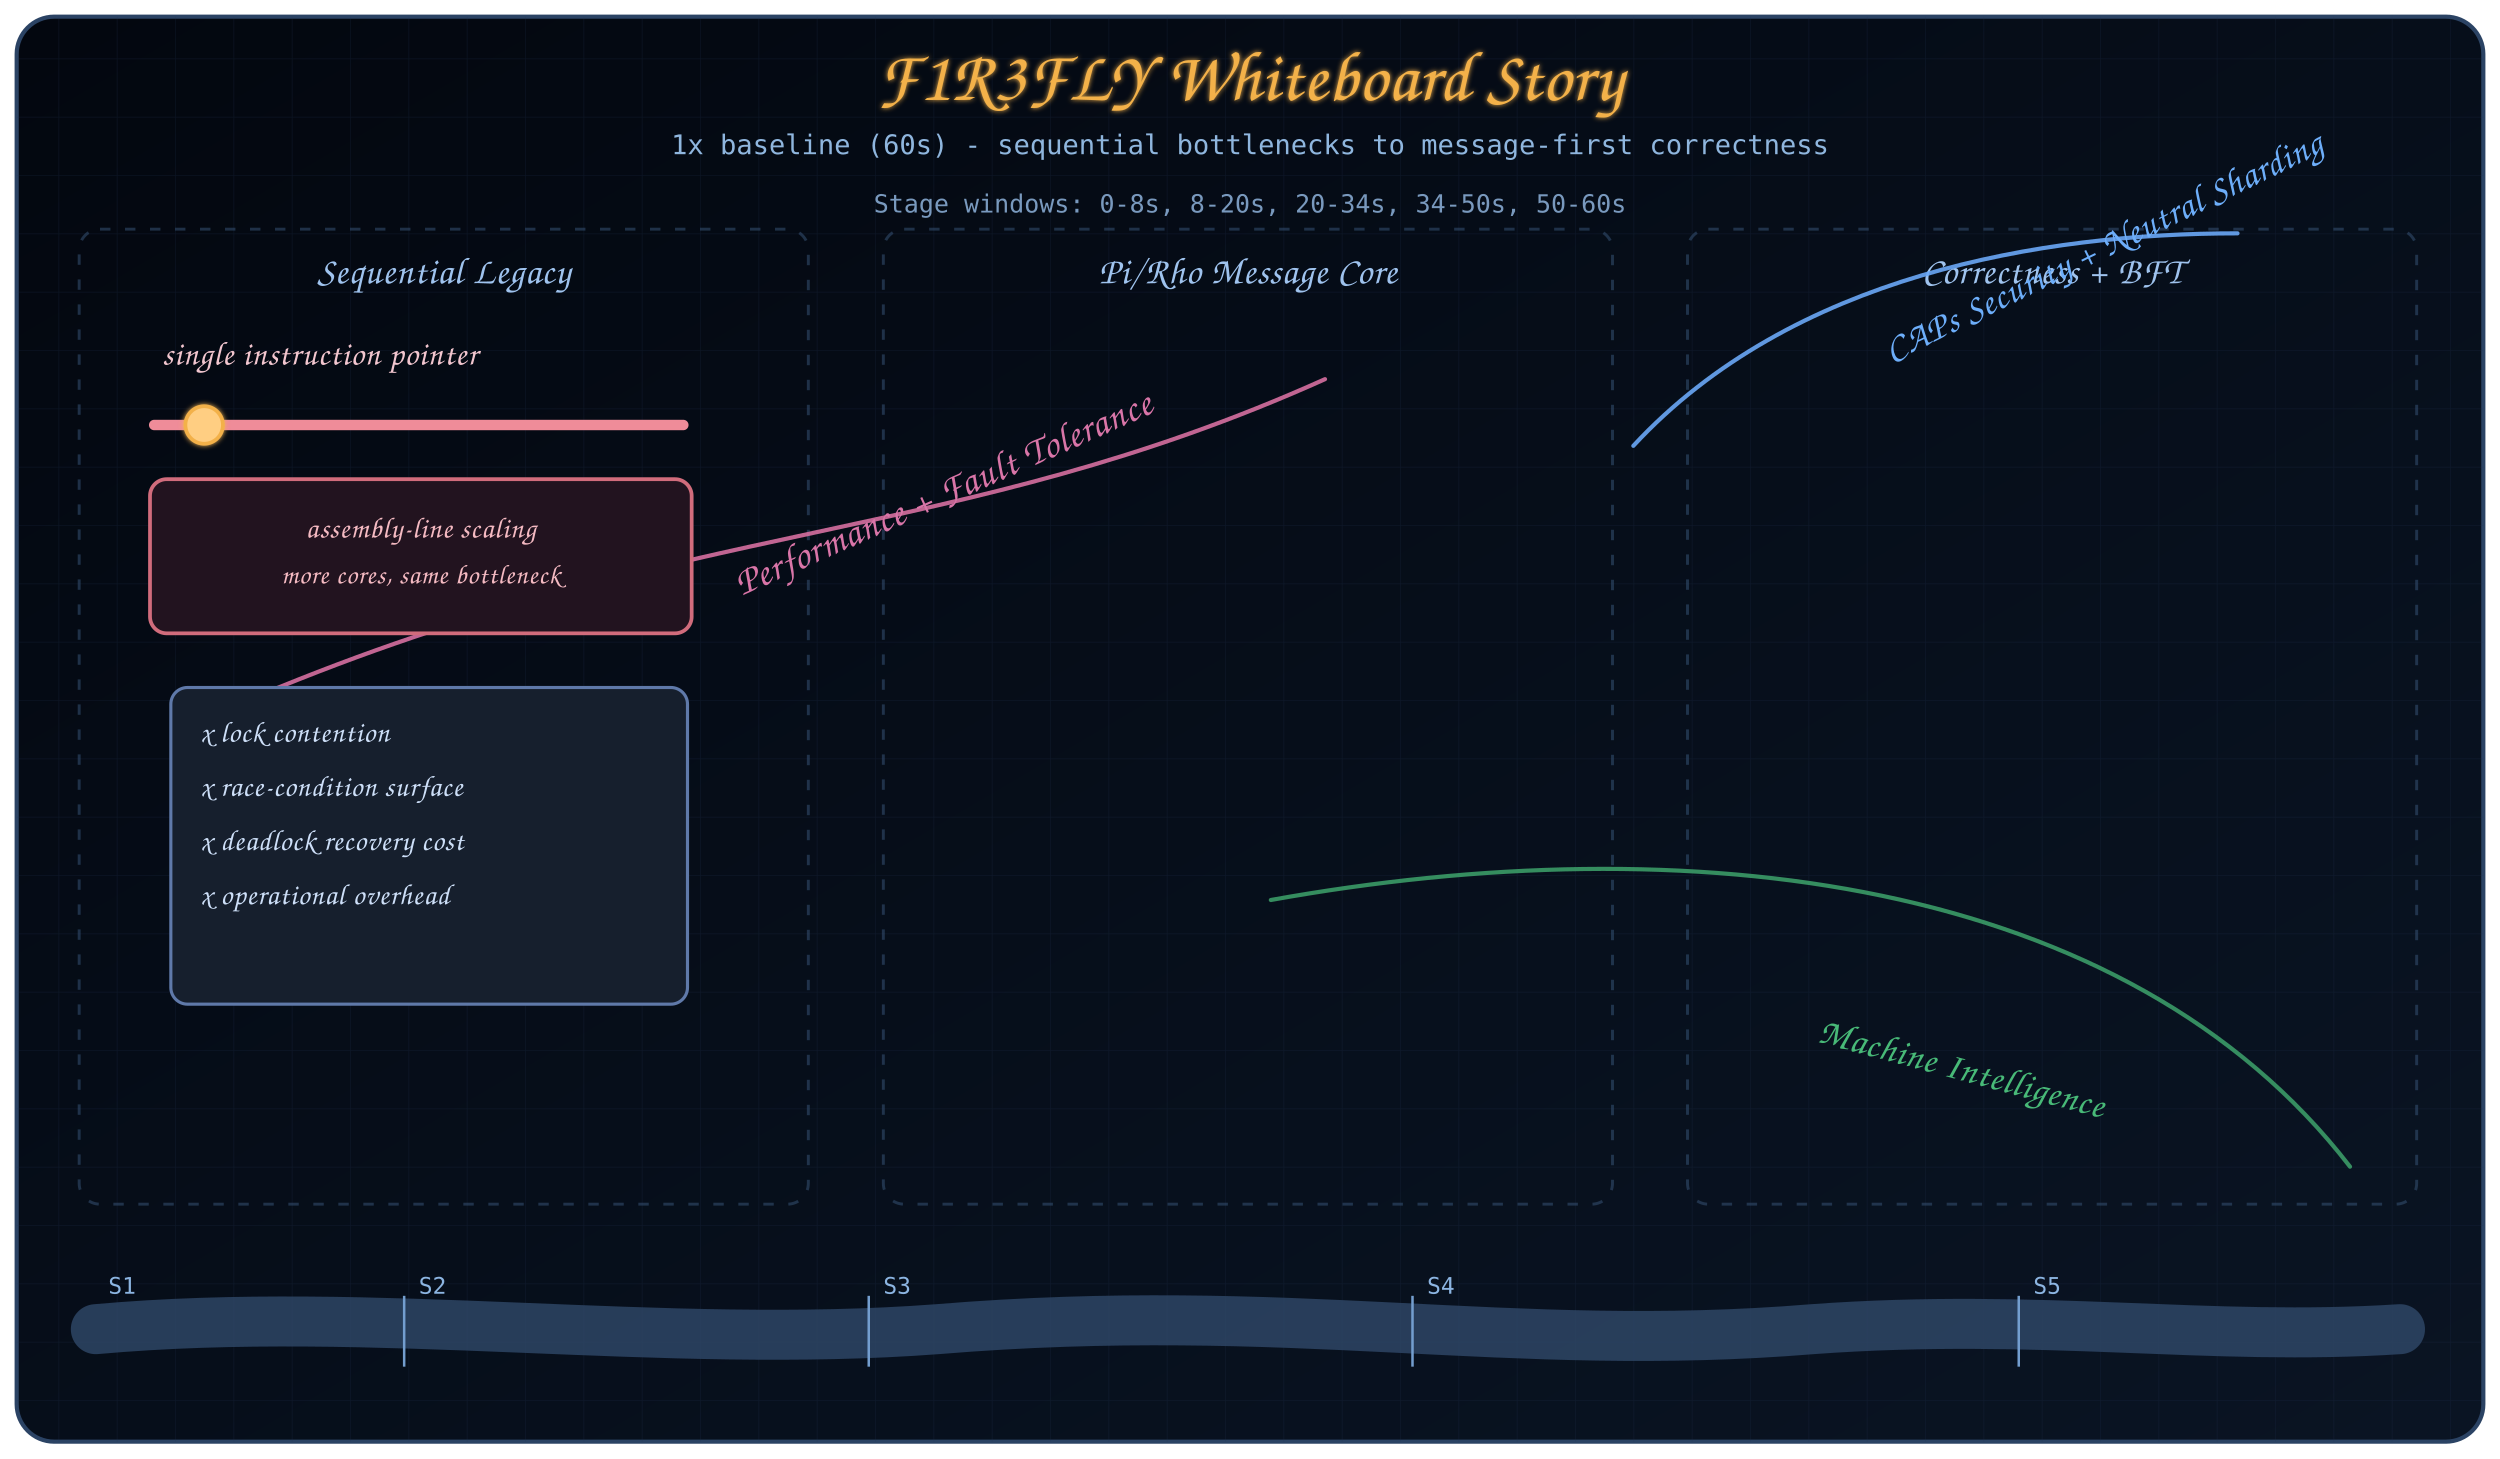
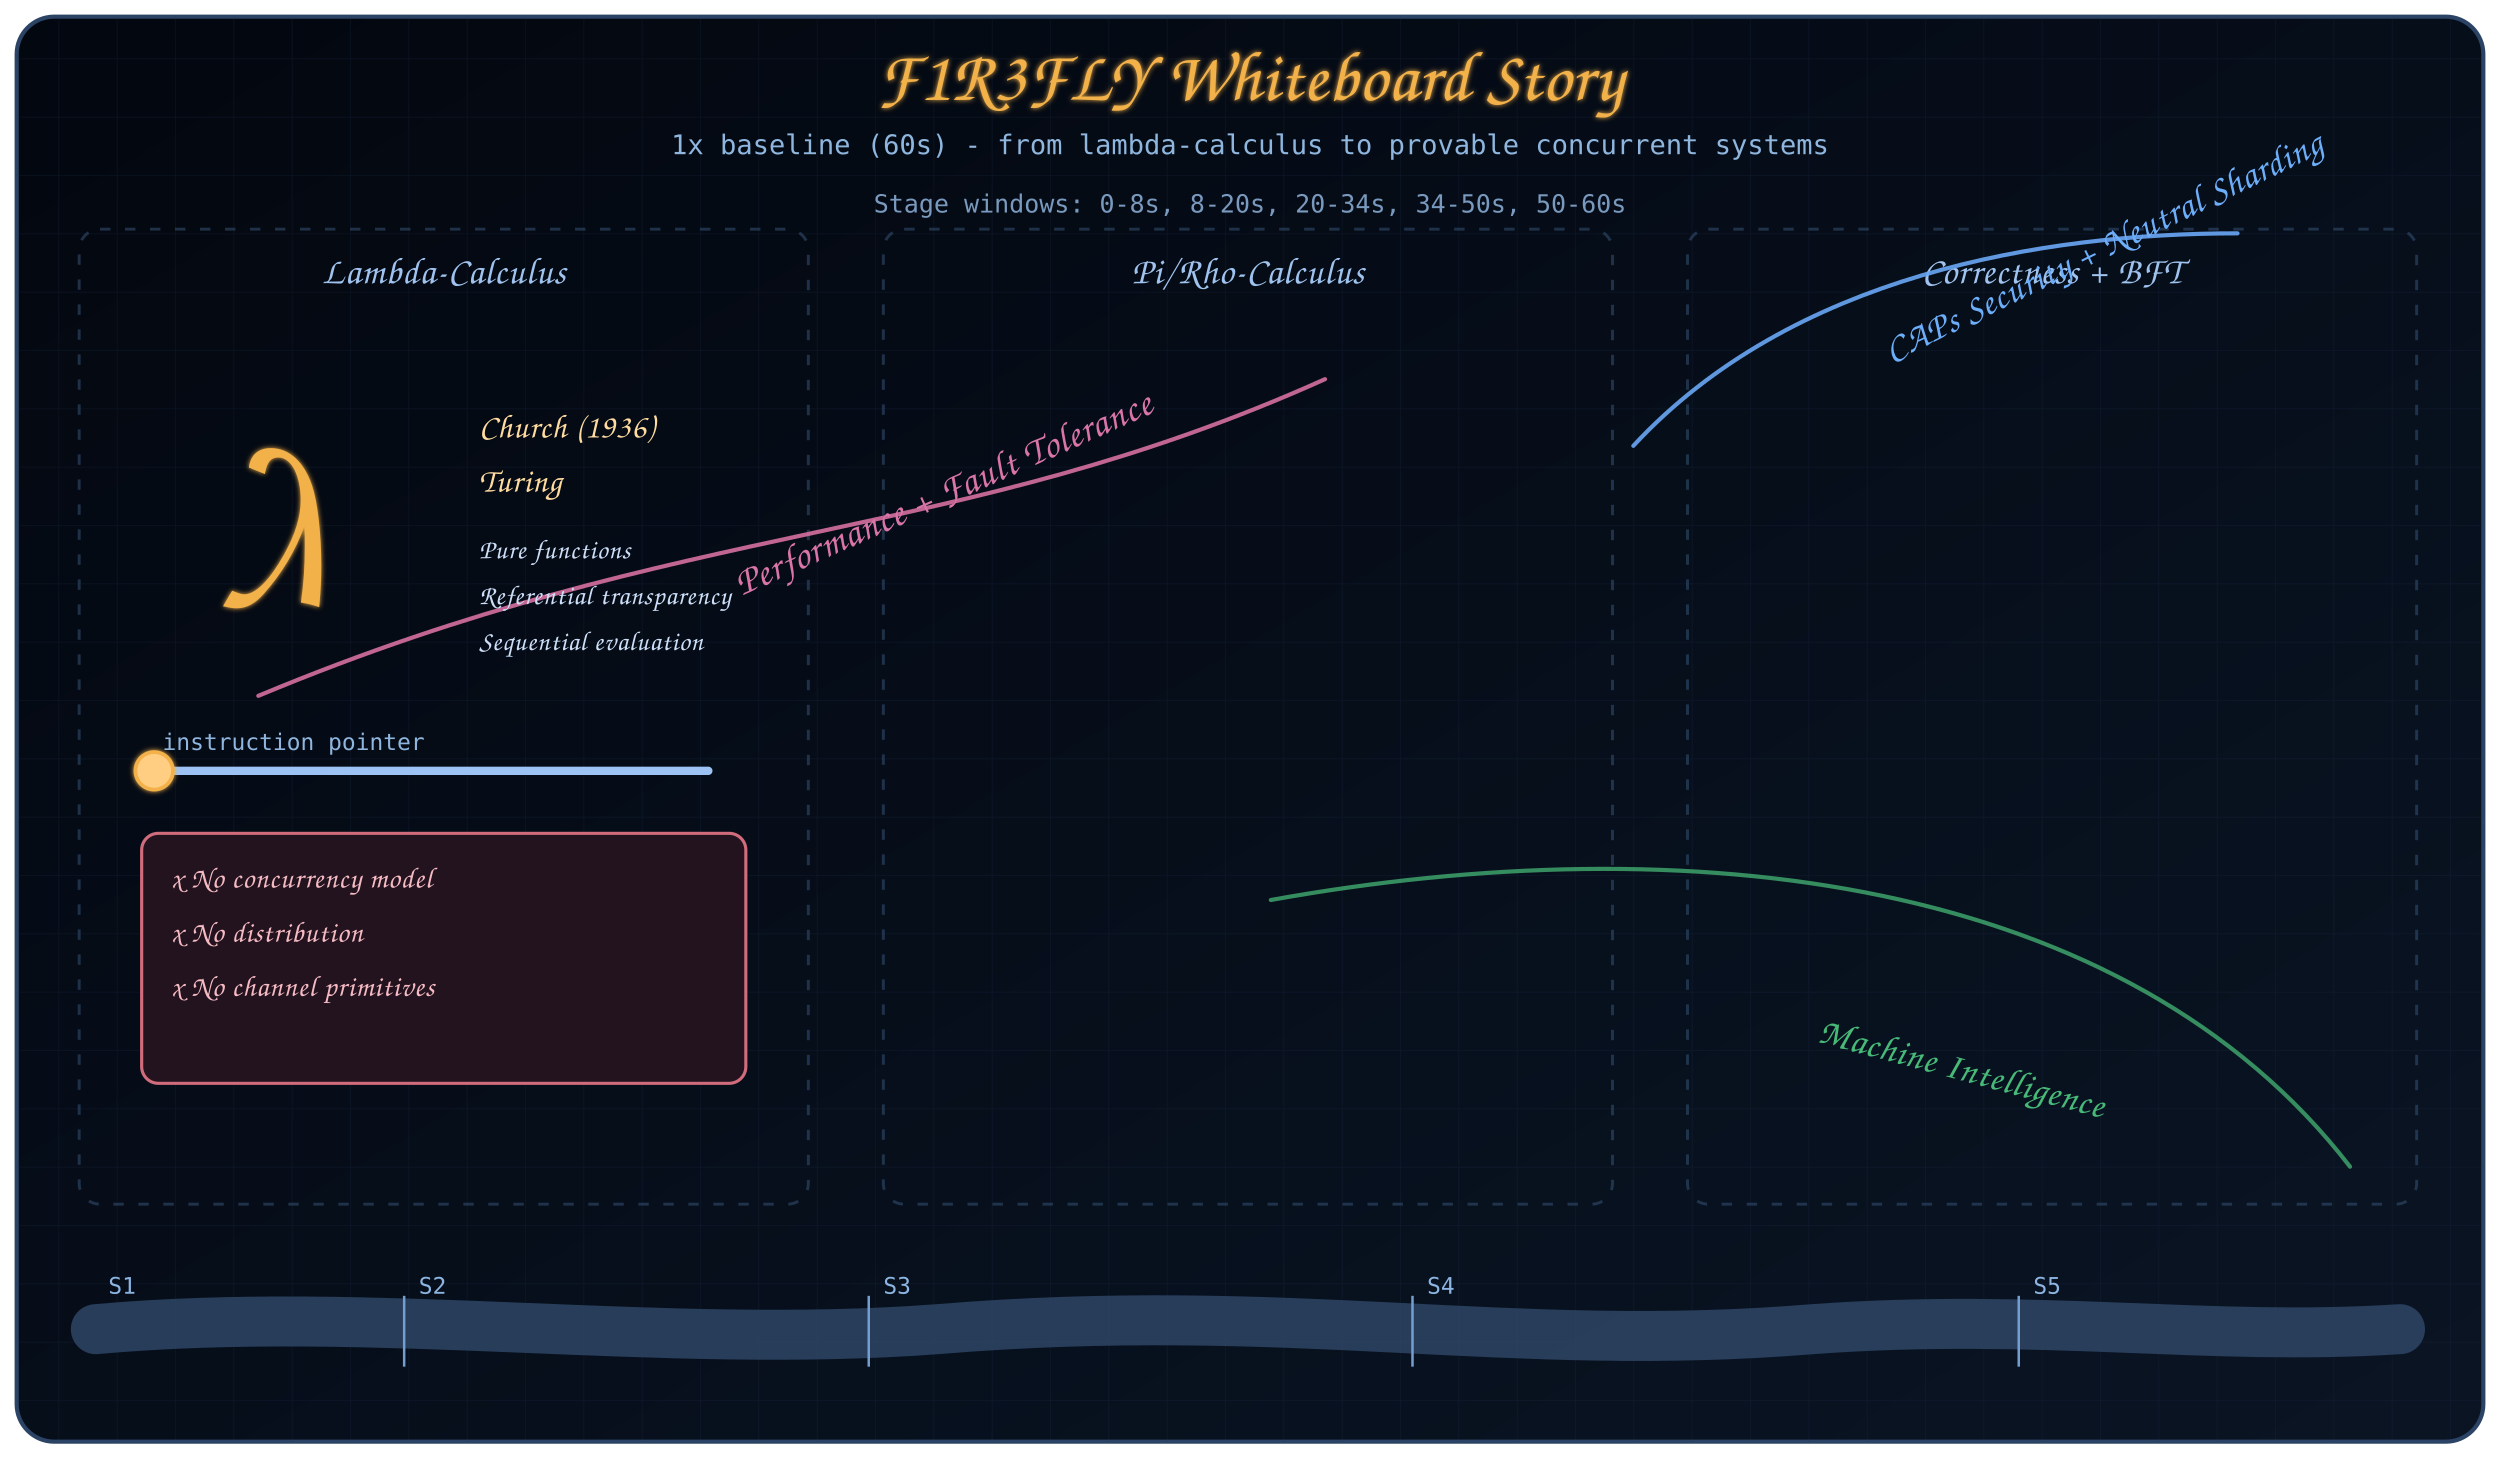
<svg xmlns="http://www.w3.org/2000/svg" viewBox="0 0 1200 700" role="img" aria-labelledby="title desc">
  <defs>
    <linearGradient id="board_bg" x1="0%" y1="0%" x2="100%" y2="100%">
      <stop offset="0%" stop-color="#03070f" />
      <stop offset="65%" stop-color="#07101d" />
      <stop offset="100%" stop-color="#0a1423" />
    </linearGradient>
    <pattern id="board_grid" patternUnits="userSpaceOnUse" width="28" height="28">
      <path d="M28 0H0V28" fill="none" stroke="#20324f" stroke-width="0.6" opacity="0.3" />
    </pattern>
    <filter id="chalk_glow" x="-40%" y="-40%" width="180%" height="180%">
      <feGaussianBlur in="SourceGraphic" stdDeviation="1.2" result="b" />
      <feMerge>
        <feMergeNode in="b" />
        <feMergeNode in="SourceGraphic" />
      </feMerge>
    </filter>
    <marker id="marker_arrow" markerWidth="10" markerHeight="10" refX="8" refY="5" orient="auto">
      <path d="M0 0 L10 5 L0 10 z" fill="#9cc3f4" />
    </marker>
    <style>
      .marker {
        font-family: "Comic Neue", "Bradley Hand", "Segoe Print", cursive;
        letter-spacing: 0.4px;
      }
      .mono {
        font-family: "JetBrains Mono", "IBM Plex Mono", monospace;
      }
      .panel {
        fill: none;
        stroke: #345173;
        stroke-width: 1.4;
        stroke-dasharray: 5 7;
        opacity: 0.55;
      }
      .scribble {
        fill: none;
        stroke-linecap: round;
        stroke-linejoin: round;
      }
      .node {
        fill: #16263c;
        stroke: #8fb8eb;
        stroke-width: 1.8;
      }
      .caption {
        fill: #b8d2f2;
        font-size: 12px;
      }
    </style>
  </defs>
  <rect x="8" y="8" width="1184" height="684" rx="18" fill="url(#board_bg)" stroke="#2b4364" stroke-width="2" />
  <rect x="8" y="8" width="1184" height="684" rx="18" fill="url(#board_grid)" />
  <text x="600" y="48" text-anchor="middle" class="marker" font-size="34" fill="#f3b14a" filter="url(#chalk_glow)">
    F1R3FLY Whiteboard Story
  </text>
  <text x="600" y="74" text-anchor="middle" class="mono" font-size="13" fill="#8fb6de">
-     1x baseline (60s) - sequential bottlenecks to message-first correctness
+     1x baseline (60s) - from lambda-calculus to provable concurrent systems
  </text>
  <rect x="38" y="110" width="350" height="468" rx="10" class="panel" />
  <rect x="424" y="110" width="350" height="468" rx="10" class="panel" />
  <rect x="810" y="110" width="350" height="468" rx="10" class="panel" />
-   <text x="213" y="136" text-anchor="middle" class="marker" font-size="18" fill="#9fc3ee">Sequential Legacy</text>
-   <text x="599" y="136" text-anchor="middle" class="marker" font-size="18" fill="#9fc3ee">Pi/Rho Message Core</text>
+   <text x="213" y="136" text-anchor="middle" class="marker" font-size="18" fill="#9fc3ee">Lambda-Calculus</text>
+   <text x="599" y="136" text-anchor="middle" class="marker" font-size="18" fill="#9fc3ee">Pi/Rho-Calculus</text>
  <text x="985" y="136" text-anchor="middle" class="marker" font-size="18" fill="#9fc3ee">Correctness + BFT</text>
  <path d="M124 334 C330 248 458 262 636 182" class="scribble" stroke="#d66fa0" stroke-width="2" opacity="0.9" />
  <text x="356" y="286" class="marker" font-size="19" fill="#d975a8" transform="rotate(-24 356 286)">
    Performance + Fault Tolerance
  </text>
  <path d="M784 214 C860 132 980 112 1074 112" class="scribble" stroke="#69a7f6" stroke-width="2" opacity="0.9" />
  <text x="908" y="174" class="marker" font-size="18" fill="#6daefa" transform="rotate(-26 908 174)">
    CAPs Security + Neutral Sharding
  </text>
  <path d="M610 432 C810 396 1020 420 1128 560" class="scribble" stroke="#3fa86e" stroke-width="2" opacity="0.82" />
  <text x="872" y="500" class="marker" font-size="18" fill="#48ba78" transform="rotate(15 872 500)">
    Machine Intelligence
  </text>
  <g id="timeline">
    <path d="M46 638 C180 626 318 648 450 638 C620 624 724 650 870 638 C980 630 1060 644 1152 638" class="scribble" stroke="#2f4869" stroke-width="24" opacity="0.8" />
    <path d="M46 638 C180 626 318 648 450 638 C620 624 724 650 870 638 C980 630 1060 644 1152 638" class="scribble" stroke="#5ce2c3" stroke-width="8" stroke-linecap="round" opacity="0.72" stroke-dasharray="1120" stroke-dashoffset="1120">
      <animate attributeName="stroke-dashoffset" values="1120;0" dur="60s" repeatCount="indefinite" />
    </path>
    <line x1="194" y1="622" x2="194" y2="656" stroke="#739ecf" stroke-width="1.2" />
    <line x1="417" y1="622" x2="417" y2="656" stroke="#739ecf" stroke-width="1.2" />
    <line x1="678" y1="622" x2="678" y2="656" stroke="#739ecf" stroke-width="1.2" />
    <line x1="969" y1="622" x2="969" y2="656" stroke="#739ecf" stroke-width="1.2" />
    <text x="52" y="621" class="mono" font-size="11" fill="#8cb5e2">S1</text>
    <text x="201" y="621" class="mono" font-size="11" fill="#8cb5e2">S2</text>
    <text x="424" y="621" class="mono" font-size="11" fill="#8cb5e2">S3</text>
    <text x="685" y="621" class="mono" font-size="11" fill="#8cb5e2">S4</text>
    <text x="976" y="621" class="mono" font-size="11" fill="#8cb5e2">S5</text>
  </g>
  <text x="600" y="102" text-anchor="middle" class="mono" font-size="12" fill="#86a9d0" opacity="0.9">
    Stage windows: 0-8s, 8-20s, 20-34s, 34-50s, 50-60s
  </text>
-   <g id="stage_1_problem" opacity="1">
+   <g id="stage_1_lambda" opacity="1">
    <animate attributeName="opacity" values="1;1;0;0" keyTimes="0;0.133;0.15;1" dur="60s" repeatCount="indefinite" />
-     <text x="78" y="175" class="marker" font-size="16" fill="#f2c6cf">single instruction pointer</text>
-     <path d="M74 204 H328" class="scribble" stroke="#ef8c99" stroke-width="5" />
-     <rect x="72" y="230" width="260" height="74" rx="8" fill="#22131f" stroke="#d16c7c" stroke-width="1.8" />
-     <text x="202" y="258" text-anchor="middle" class="marker" font-size="14" fill="#f5bac2">assembly-line scaling</text>
-     <text x="202" y="280" text-anchor="middle" class="marker" font-size="13" fill="#f5bac2">more cores, same bottleneck</text>
-     <rect x="82" y="330" width="248" height="152" rx="8" fill="#161f2d" stroke="#5f79a9" stroke-width="1.5" />
-     <text x="96" y="356" class="marker" font-size="14" fill="#cddff8">x lock contention</text>
-     <text x="96" y="382" class="marker" font-size="14" fill="#cddff8">x race-condition surface</text>
-     <text x="96" y="408" class="marker" font-size="14" fill="#cddff8">x deadlock recovery cost</text>
-     <text x="96" y="434" class="marker" font-size="14" fill="#cddff8">x operational overhead</text>
-     <circle cx="98" cy="204" r="9" fill="#ffce82" stroke="#f3b14a" stroke-width="1.8" filter="url(#chalk_glow)">
-       <animate attributeName="cx" values="98;322" dur="3.3s" repeatCount="indefinite" />
+     <text x="110" y="290" class="marker" font-size="110" fill="#f3b14a" filter="url(#chalk_glow)">λ</text>
+     <text x="230" y="210" class="marker" font-size="16" fill="#ffdba0">Church (1936)</text>
+     <text x="230" y="236" class="marker" font-size="16" fill="#ffdba0">Turing</text>
+     <text x="230" y="268" class="marker" font-size="13" fill="#cddff8">Pure functions</text>
+     <text x="230" y="290" class="marker" font-size="13" fill="#cddff8">Referential transparency</text>
+     <text x="230" y="312" class="marker" font-size="13" fill="#cddff8">Sequential evaluation</text>
+     <path d="M74 370 H340" class="scribble" stroke="#9cc3f4" stroke-width="4" />
+     <text x="78" y="360" class="mono" font-size="11" fill="#8fb6de">instruction pointer</text>
+     <circle cx="74" cy="370" r="9" fill="#ffce82" stroke="#f3b14a" stroke-width="1.8" filter="url(#chalk_glow)">
+       <animate attributeName="cx" values="74;340" dur="3.3s" repeatCount="indefinite" />
      <animate attributeName="opacity" values="0.8;1;0.8" dur="1.6s" repeatCount="indefinite" />
    </circle>
-   </g>
-   <g id="stage_2_shift" opacity="0">
+     <rect x="68" y="400" width="290" height="120" rx="8" fill="#22131f" stroke="#d16c7c" stroke-width="1.5" />
+     <text x="82" y="426" class="marker" font-size="14" fill="#f5bac2">x No concurrency model</text>
+     <text x="82" y="452" class="marker" font-size="14" fill="#f5bac2">x No distribution</text>
+     <text x="82" y="478" class="marker" font-size="14" fill="#f5bac2">x No channel primitives</text>
+   </g>
+   <g id="stage_2_von_neumann" opacity="0">
    <animate attributeName="opacity" values="0;0;1;1;0;0" keyTimes="0;0.13;0.133;0.333;0.35;1" dur="60s" repeatCount="indefinite" />
-     <path d="M336 246 C390 246 414 216 470 206" class="scribble" stroke="#77ddd1" stroke-width="3.4" stroke-dasharray="8 8" marker-end="url(#marker_arrow)">
+     <text x="78" y="175" class="marker" font-size="16" fill="#f2c6cf">Von Neumann Architectures</text>
+     <path d="M74 210 H340" class="scribble" stroke="#ef8c99" stroke-width="4" />
+     <g fill="#22131f" stroke="#d16c7c" stroke-width="1.4">
+       <rect x="82" y="196" width="44" height="28" rx="4" />
+       <rect x="140" y="196" width="44" height="28" rx="4" />
+       <rect x="198" y="196" width="44" height="28" rx="4" />
+       <rect x="256" y="196" width="44" height="28" rx="4" />
+     </g>
+     <path d="M340 204 C390 196 420 192 470 186" class="scribble" stroke="#77ddd1" stroke-width="3" stroke-dasharray="8 8" marker-end="url(#marker_arrow)">
      <animate attributeName="stroke-dashoffset" values="16;0" dur="1.5s" repeatCount="indefinite" />
    </path>
-     <path d="M336 276 C402 302 430 332 482 360" class="scribble" stroke="#77ddd1" stroke-width="3.4" stroke-dasharray="8 8" marker-end="url(#marker_arrow)">
+     <path d="M340 220 C400 240 430 270 480 300" class="scribble" stroke="#77ddd1" stroke-width="3" stroke-dasharray="8 8" marker-end="url(#marker_arrow)">
      <animate attributeName="stroke-dashoffset" values="16;0" dur="1.7s" repeatCount="indefinite" />
    </path>
-     <text x="512" y="187" class="marker" font-size="16" fill="#baf3ec">data arrives -&gt; work starts</text>
-     <rect x="474" y="206" width="250" height="190" rx="10" fill="#132637" stroke="#4cd5c7" stroke-width="1.8" />
+     <text x="480" y="170" class="marker" font-size="15" fill="#baf3ec">Data Flow Architectures</text>
+     <rect x="470" y="182" width="260" height="150" rx="10" fill="#132637" stroke="#4cd5c7" stroke-width="1.8" />
    <g stroke="#7fdff6" stroke-width="1.6" fill="#1a3046">
-       <rect x="500" y="236" width="56" height="36" rx="6" />
-       <rect x="576" y="236" width="56" height="36" rx="6" />
-       <rect x="652" y="236" width="56" height="36" rx="6" />
-       <rect x="538" y="296" width="56" height="36" rx="6" />
-       <rect x="614" y="296" width="56" height="36" rx="6" />
-     </g>
-     <circle cx="528" cy="254" r="5" fill="#ffd58d">
-       <animate attributeName="cx" values="528;604;680;642;566;528" dur="3.6s" repeatCount="indefinite" />
-       <animate attributeName="cy" values="254;254;254;314;314;254" dur="3.6s" repeatCount="indefinite" />
-     </circle>
-   </g>
-   <g id="stage_3_message_first" opacity="0">
+       <rect x="494" y="200" width="50" height="32" rx="6" />
+       <rect x="562" y="200" width="50" height="32" rx="6" />
+       <rect x="646" y="200" width="50" height="32" rx="6" />
+       <rect x="528" y="260" width="50" height="32" rx="6" />
+       <rect x="612" y="260" width="50" height="32" rx="6" />
+     </g>
+     <circle cx="519" cy="216" r="5" fill="#ffd58d">
+       <animate attributeName="cx" values="519;587;671;637;553;519" dur="3.6s" repeatCount="indefinite" />
+       <animate attributeName="cy" values="216;216;216;276;276;216" dur="3.6s" repeatCount="indefinite" />
+     </circle>
+     <text x="500" y="356" class="mono" font-size="13" fill="#8fb6de">SISD -&gt; MIMD (Flynn)</text>
+     <rect x="78" y="264" width="252" height="130" rx="8" fill="#161f2d" stroke="#5f79a9" stroke-width="1.5" />
+     <text x="92" y="292" class="marker" font-size="14" fill="#cddff8">x Race Conditions</text>
+     <text x="92" y="318" class="marker" font-size="14" fill="#cddff8">x Deadlock</text>
+     <text x="92" y="344" class="marker" font-size="14" fill="#cddff8">x Composition</text>
+   </g>
+   <g id="stage_3_pi_rho" opacity="0">
    <animate attributeName="opacity" values="0;0;1;1;0;0" keyTimes="0;0.33;0.333;0.567;0.59;1" dur="60s" repeatCount="indefinite" />
+     <text x="600" y="168" text-anchor="middle" class="marker" font-size="14" fill="#baf3ec">Milner (1989)</text>
    <g stroke="#9cc5f4" stroke-width="2" fill="none" opacity="0.9">
-       <line x1="504" y1="236" x2="600" y2="192" />
-       <line x1="600" y1="192" x2="696" y2="236" />
-       <line x1="504" y1="236" x2="560" y2="304" />
-       <line x1="696" y1="236" x2="640" y2="304" />
-       <line x1="560" y1="304" x2="640" y2="304" />
-     </g>
-     <circle cx="504" cy="236" r="23" class="node" />
-     <circle cx="600" cy="192" r="23" class="node" />
-     <circle cx="696" cy="236" r="23" class="node" />
-     <circle cx="560" cy="304" r="23" class="node" />
-     <circle cx="640" cy="304" r="23" class="node" />
-     <circle cx="504" cy="236" r="5" fill="#f3b14a">
+       <line x1="504" y1="246" x2="600" y2="198" />
+       <line x1="600" y1="198" x2="696" y2="246" />
+       <line x1="504" y1="246" x2="556" y2="316" />
+       <line x1="696" y1="246" x2="644" y2="316" />
+       <line x1="556" y1="316" x2="644" y2="316" />
+     </g>
+     <circle cx="504" cy="246" r="23" class="node" />
+     <circle cx="600" cy="198" r="23" class="node" />
+     <circle cx="696" cy="246" r="23" class="node" />
+     <circle cx="556" cy="316" r="23" class="node" />
+     <circle cx="644" cy="316" r="23" class="node" />
+     <circle cx="504" cy="246" r="5" fill="#f3b14a">
      <animate attributeName="r" values="5;8;5" dur="1.8s" repeatCount="indefinite" />
      <animate attributeName="fill" values="#f3b14a;#68dbc7;#f3b14a" dur="1.8s" repeatCount="indefinite" />
    </circle>
-     <circle cx="600" cy="192" r="5" fill="#f3b14a">
+     <circle cx="600" cy="198" r="5" fill="#f3b14a">
      <animate attributeName="r" values="5;8;5" dur="1.8s" begin="0.3s" repeatCount="indefinite" />
      <animate attributeName="fill" values="#f3b14a;#68dbc7;#f3b14a" dur="1.8s" begin="0.3s" repeatCount="indefinite" />
    </circle>
-     <circle cx="696" cy="236" r="5" fill="#f3b14a">
+     <circle cx="696" cy="246" r="5" fill="#f3b14a">
      <animate attributeName="r" values="5;8;5" dur="1.8s" begin="0.6s" repeatCount="indefinite" />
      <animate attributeName="fill" values="#f3b14a;#68dbc7;#f3b14a" dur="1.8s" begin="0.6s" repeatCount="indefinite" />
    </circle>
-     <rect x="500" y="348" width="200" height="56" rx="10" fill="#281f38" stroke="#b38fff" stroke-width="2" />
-     <text x="600" y="372" text-anchor="middle" class="marker" font-size="14" fill="#f1e2ff">TYPE-CHECKED</text>
-     <text x="600" y="392" text-anchor="middle" class="marker" font-size="14" fill="#f1e2ff">CHANNEL PROTOCOLS</text>
+     <rect x="450" y="352" width="128" height="52" rx="6" fill="#2a1520" stroke="#d16c7c" stroke-width="1.4" />
+     <text x="514" y="374" text-anchor="middle" class="marker" font-size="12" fill="#f5bac2">External Queue</text>
+     <text x="514" y="392" text-anchor="middle" class="mono" font-size="10" fill="#d16c7c">outside types</text>
+     <text x="600" y="382" text-anchor="middle" class="marker" font-size="14" fill="#8fb6de">vs</text>
+     <rect x="622" y="352" width="136" height="52" rx="6" fill="#1a2540" stroke="#68dbc7" stroke-width="1.4" />
+     <text x="690" y="374" text-anchor="middle" class="marker" font-size="12" fill="#baf3ec">First-Class Channel</text>
+     <text x="690" y="392" text-anchor="middle" class="mono" font-size="10" fill="#68dbc7">inside types</text>
+     <text x="460" y="490" class="marker" font-size="80" fill="#b38fff" filter="url(#chalk_glow)">ρ</text>
+     <text x="540" y="460" class="marker" font-size="16" fill="#d6c0ff">pi/rho-calculus</text>
+     <rect x="500" y="504" width="200" height="56" rx="10" fill="#281f38" stroke="#b38fff" stroke-width="2" />
+     <text x="600" y="528" text-anchor="middle" class="marker" font-size="14" fill="#f1e2ff">TYPE-CHECKED</text>
+     <text x="600" y="548" text-anchor="middle" class="marker" font-size="14" fill="#f1e2ff">CHANNEL PROTOCOLS</text>
    <animate attributeName="opacity" values="0.85;1;0.85" dur="1.4s" repeatCount="indefinite" />
  </g>
-   <g id="stage_4_correctness_performance" opacity="0">
+   <g id="stage_4_correctness_bft" opacity="0">
    <animate attributeName="opacity" values="0;0;1;1;0;0" keyTimes="0;0.56;0.567;0.833;0.85;1" dur="60s" repeatCount="indefinite" />
-     <rect x="840" y="190" width="300" height="172" rx="10" fill="#14263a" stroke="#6fc98c" stroke-width="1.8" />
-     <text x="992" y="216" text-anchor="middle" class="marker" font-size="15" fill="#c6f0d0">correctness by construction</text>
-     <text x="858" y="246" class="marker" font-size="13" fill="#c6f0d0">[x] protocol order</text>
-     <text x="858" y="270" class="marker" font-size="13" fill="#c6f0d0">[x] deadlock checks</text>
-     <text x="858" y="294" class="marker" font-size="13" fill="#c6f0d0">[x] linear resources</text>
-     <text x="858" y="318" class="marker" font-size="13" fill="#c6f0d0">[x] safer concurrency</text>
-     <g transform="translate(915 430)">
-       <circle cx="0" cy="0" r="62" fill="#0f1f31" stroke="#6bc0e1" stroke-width="2" />
-       <path d="M-42 0 A42 42 0 1 1 42 0" fill="none" stroke="#395a7b" stroke-width="10" stroke-linecap="round" />
-       <path d="M-42 0 A42 42 0 0 1 42 0" fill="none" stroke="#5ad6c2" stroke-width="10" stroke-linecap="round" opacity="0.8" />
-       <line x1="0" y1="0" x2="30" y2="-24" stroke="#f3b14a" stroke-width="4" stroke-linecap="round">
-         <animateTransform attributeName="transform" type="rotate" values="-50 0 0;62 0 0;-38 0 0" dur="5.4s" repeatCount="indefinite" />
-       </line>
-       <circle cx="0" cy="0" r="6" fill="#f3b14a" />
-       <text x="0" y="86" text-anchor="middle" class="marker" font-size="13" fill="#c8eaf6">throughput trajectory</text>
-     </g>
-     <g transform="translate(1030 430)">
+     <rect x="840" y="160" width="300" height="196" rx="10" fill="#14263a" stroke="#6fc98c" stroke-width="1.8" />
+     <text x="990" y="188" text-anchor="middle" class="marker" font-size="15" fill="#c6f0d0">correctness by construction</text>
+     <text x="858" y="218" class="marker" font-size="13" fill="#c6f0d0">[x] deadlock freedom</text>
+     <text x="858" y="244" class="marker" font-size="13" fill="#c6f0d0">[x] race freedom</text>
+     <text x="858" y="270" class="marker" font-size="13" fill="#c6f0d0">[x] protocol adherence</text>
+     <text x="858" y="296" class="marker" font-size="13" fill="#c6f0d0">[x] linear resources</text>
+     <text x="990" y="380" text-anchor="middle" class="marker" font-size="14" fill="#84d08d">Spatial Behavioral Typing</text>
+     <g transform="translate(1030 440)">
      <line x1="0" y1="-36" x2="34" y2="-14" stroke="#7fa8d5" stroke-width="2" />
      <line x1="0" y1="-36" x2="-34" y2="-14" stroke="#7fa8d5" stroke-width="2" />
      <line x1="-34" y1="-14" x2="0" y2="8" stroke="#7fa8d5" stroke-width="2" />
      <line x1="34" y1="-14" x2="0" y2="8" stroke="#7fa8d5" stroke-width="2" />
      <line x1="-17" y1="-25" x2="17" y2="-25" stroke="#7fa8d5" stroke-width="2" />
      <line x1="-17" y1="-3" x2="17" y2="-3" stroke="#7fa8d5" stroke-width="2" />
-       <text x="0" y="26" text-anchor="middle" class="marker" font-size="12" fill="#bdd8f6">Euler/Navier analogy</text>
-     </g>
-     <g transform="translate(1000 268)">
+       <text x="-26" y="26" class="marker" font-size="11" fill="#bdd8f6">Euler</text>
+       <text x="10" y="26" class="marker" font-size="11" fill="#bdd8f6">Navier</text>
+     </g>
+     <g transform="translate(905 440)">
+       <circle cx="0" cy="0" r="58" fill="#0f1f31" stroke="#6bc0e1" stroke-width="2" />
+       <path d="M-40 0 A40 40 0 1 1 40 0" fill="none" stroke="#395a7b" stroke-width="9" stroke-linecap="round" />
+       <path d="M-40 0 A40 40 0 0 1 40 0" fill="none" stroke="#5ad6c2" stroke-width="9" stroke-linecap="round" opacity="0.8" />
+       <line x1="0" y1="0" x2="28" y2="-22" stroke="#f3b14a" stroke-width="4" stroke-linecap="round">
+         <animateTransform attributeName="transform" type="rotate" values="-50 0 0;62 0 0;-38 0 0" dur="5.4s" repeatCount="indefinite" />
+       </line>
+       <circle cx="0" cy="0" r="6" fill="#f3b14a" />
+       <text x="0" y="80" text-anchor="middle" class="marker" font-size="13" fill="#c8eaf6">throughput trajectory</text>
+     </g>
+     <g transform="translate(990 310)">
      <circle cx="-42" cy="0" r="8" fill="#91b8e9" />
      <circle cx="0" cy="-24" r="8" fill="#91b8e9" />
      <circle cx="40" cy="0" r="8" fill="#91b8e9" />
      <circle cx="0" cy="24" r="8" fill="#91b8e9" />
      <line x1="-34" y1="0" x2="-8" y2="-18" stroke="#91b8e9" stroke-width="1.8" />
      <line x1="8" y1="-18" x2="32" y2="0" stroke="#91b8e9" stroke-width="1.8" />
      <line x1="-34" y1="0" x2="-8" y2="18" stroke="#91b8e9" stroke-width="1.8" />
      <line x1="8" y1="18" x2="32" y2="0" stroke="#91b8e9" stroke-width="1.8" />
      <circle cx="40" cy="0" r="9" fill="#cf5a70">
        <animate attributeName="opacity" values="1;0.35;1" dur="1.1s" repeatCount="indefinite" />
      </circle>
      <circle cx="40" cy="0" r="15" fill="none" stroke="#cf5a70" stroke-width="1.8" stroke-dasharray="4 4">
        <animate attributeName="stroke-dashoffset" values="0;16" dur="1.6s" repeatCount="indefinite" />
      </circle>
    </g>
  </g>
-   <g id="stage_5_outcome" opacity="0">
+   <g id="stage_5_tools" opacity="0">
    <animate attributeName="opacity" values="0;0;1;1" keyTimes="0;0.83;0.833;1" dur="60s" repeatCount="indefinite" />
    <rect x="108" y="506" width="984" height="96" rx="14" fill="#1f3048" stroke="#f3b14a" stroke-width="2.2" />
    <text x="600" y="542" text-anchor="middle" class="marker" font-size="29" fill="#ffdba0" filter="url(#chalk_glow)">
      Design. Verify. Deploy.
    </text>
    <text x="600" y="572" text-anchor="middle" class="marker" font-size="15" fill="#d5e5fa">
-       Move from ad-hoc concurrency to provable message-first infrastructure.
+       Move from ad-hoc concurrency to provable concurrent systems.
    </text>
-     <g transform="translate(600 430)">
-       <ellipse cx="-24" cy="-3" rx="30" ry="16" fill="#59d8cb" opacity="0.86" />
-       <ellipse cx="24" cy="-3" rx="30" ry="16" fill="#7ee89f" opacity="0.86" />
-       <ellipse cx="-19" cy="16" rx="19" ry="10" fill="#59d8cb" opacity="0.72" />
-       <ellipse cx="19" cy="16" rx="19" ry="10" fill="#7ee89f" opacity="0.72" />
-       <rect x="-4" y="-18" width="8" height="42" rx="4" fill="#f3b14a" />
-       <line x1="-2" y1="-18" x2="-12" y2="-30" stroke="#f3b14a" stroke-width="2" />
-       <line x1="2" y1="-18" x2="12" y2="-30" stroke="#f3b14a" stroke-width="2" />
-       <animateTransform attributeName="transform" type="scale" values="1;1.06;1" dur="2.6s" repeatCount="indefinite" />
-     </g>
-     <g transform="translate(446 430)">
+     <g transform="translate(600 420)">
+       <g>
+         <ellipse cx="-24" cy="-3" rx="30" ry="16" fill="#59d8cb" opacity="0.86" />
+         <ellipse cx="24" cy="-3" rx="30" ry="16" fill="#7ee89f" opacity="0.86" />
+         <ellipse cx="-19" cy="16" rx="19" ry="10" fill="#59d8cb" opacity="0.72" />
+         <ellipse cx="19" cy="16" rx="19" ry="10" fill="#7ee89f" opacity="0.72" />
+         <rect x="-4" y="-18" width="8" height="42" rx="4" fill="#f3b14a" />
+         <line x1="-2" y1="-18" x2="-12" y2="-30" stroke="#f3b14a" stroke-width="2" />
+         <line x1="2" y1="-18" x2="12" y2="-30" stroke="#f3b14a" stroke-width="2" />
+         <animateTransform attributeName="transform" type="scale" values="1;1.06;1" dur="2.6s" repeatCount="indefinite" />
+       </g>
+     </g>
+     <g transform="translate(260 460)">
      <circle cx="0" cy="0" r="22" fill="#13293c" stroke="#67d9c8" stroke-width="1.8" />
-       <text x="0" y="5" text-anchor="middle" class="mono" font-size="12" fill="#c6f4ef">D</text>
-       <text x="0" y="38" text-anchor="middle" class="marker" font-size="12" fill="#9ee8de">Design</text>
-     </g>
-     <g transform="translate(600 430)">
+       <text x="0" y="5" text-anchor="middle" class="mono" font-size="11" fill="#c6f4ef">Vis</text>
+       <text x="0" y="38" text-anchor="middle" class="marker" font-size="11" fill="#9ee8de">Visually</text>
+     </g>
+     <g transform="translate(440 460)">
+       <circle cx="0" cy="0" r="22" fill="#13293c" stroke="#cf7a56" stroke-width="1.8" />
+       <text x="0" y="5" text-anchor="middle" class="mono" font-size="11" fill="#f5c4a6">Dbg</text>
+       <text x="0" y="38" text-anchor="middle" class="marker" font-size="11" fill="#e8a080">Debug</text>
+     </g>
+     <g transform="translate(760 460)">
      <circle cx="0" cy="0" r="22" fill="#13293c" stroke="#8dc0ff" stroke-width="1.8" />
-       <text x="0" y="5" text-anchor="middle" class="mono" font-size="12" fill="#d8e9ff">V</text>
-       <text x="0" y="38" text-anchor="middle" class="marker" font-size="12" fill="#b7d7ff">Verify</text>
-     </g>
-     <g transform="translate(754 430)">
+       <text x="0" y="5" text-anchor="middle" class="mono" font-size="11" fill="#d8e9ff">Des</text>
+       <text x="0" y="38" text-anchor="middle" class="marker" font-size="11" fill="#b7d7ff">Design</text>
+     </g>
+     <g transform="translate(940 460)">
      <circle cx="0" cy="0" r="22" fill="#13293c" stroke="#f3b14a" stroke-width="1.8" />
-       <text x="0" y="5" text-anchor="middle" class="mono" font-size="12" fill="#ffe4bc">P</text>
-       <text x="0" y="38" text-anchor="middle" class="marker" font-size="12" fill="#ffd391">Deploy</text>
+       <text x="0" y="5" text-anchor="middle" class="mono" font-size="11" fill="#ffe4bc">Dev</text>
+       <text x="0" y="38" text-anchor="middle" class="marker" font-size="11" fill="#ffd391">Develop</text>
    </g>
  </g>
</svg>
